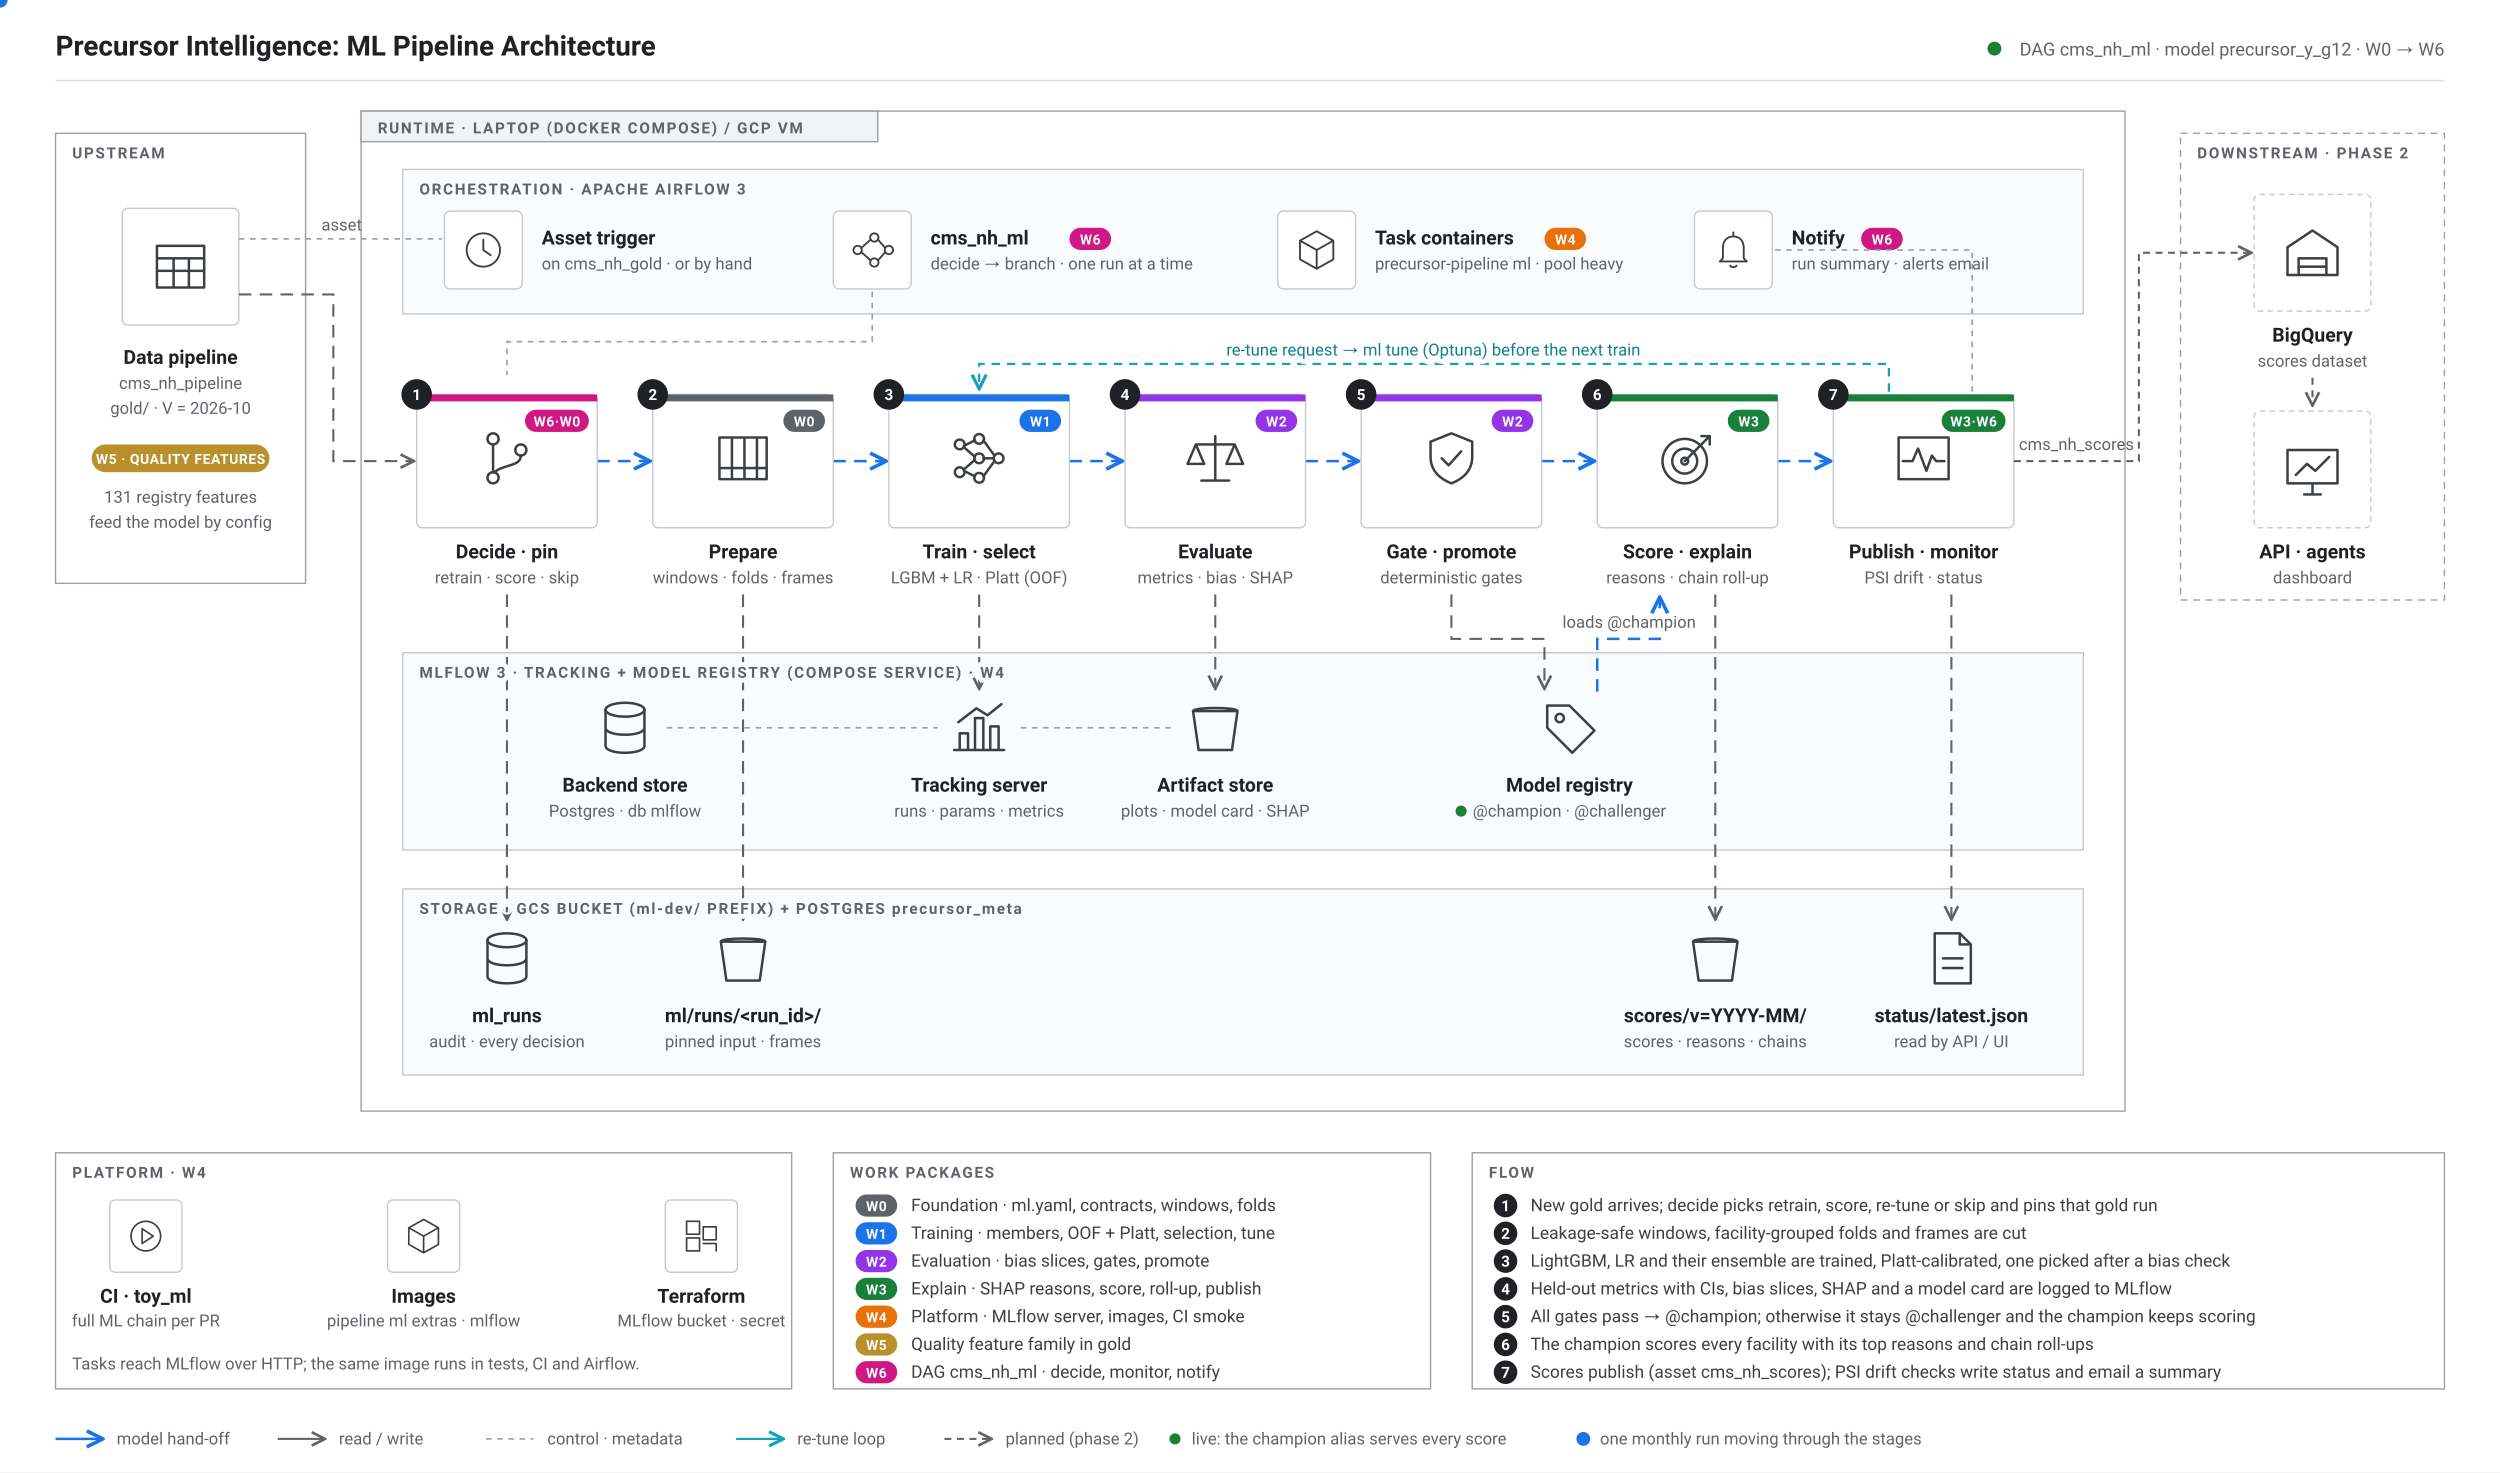
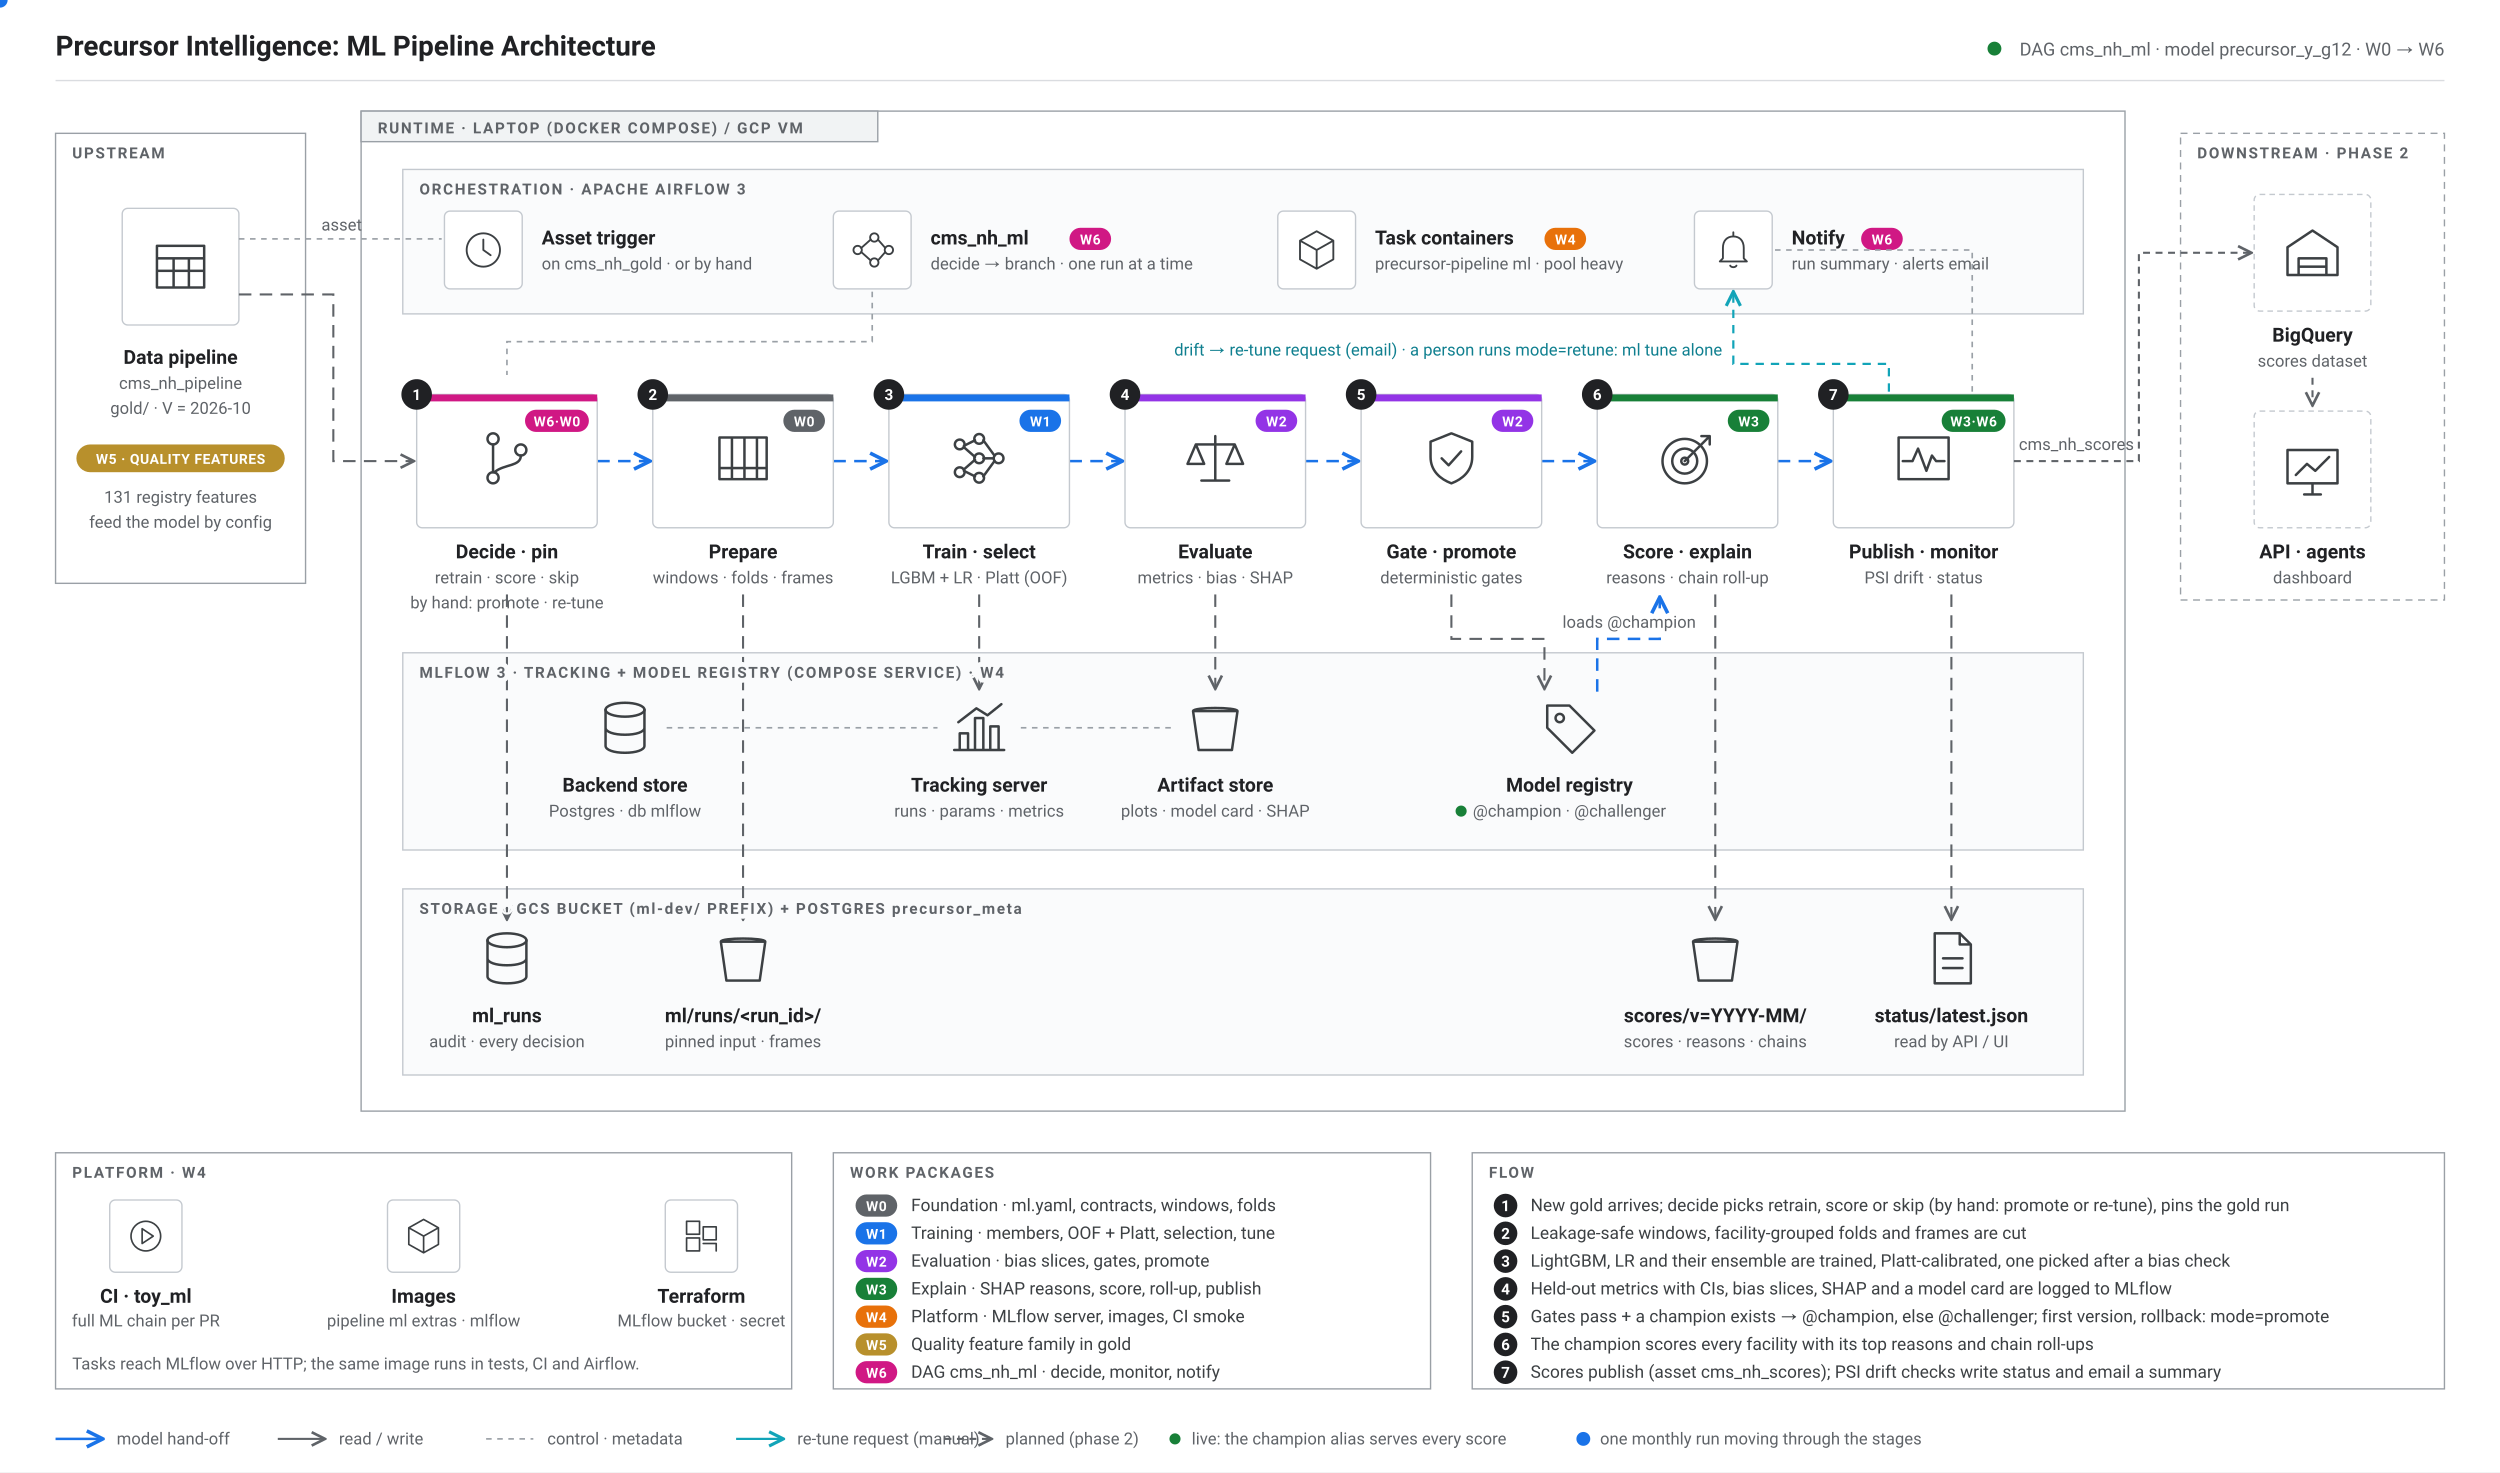
<svg xmlns="http://www.w3.org/2000/svg" width="1800" height="1060" viewBox="0 0 1800 1060" font-family="Segoe UI, Roboto, Helvetica, Arial, sans-serif">
  <defs>
    <style>
      .ttl { font-size: 20px; font-weight: 600; fill: #202124; }
      .sub { font-size: 13px; fill: #5f6368; }
      .lbl { font-size: 14px; font-weight: 600; fill: #202124; }
      .cap { font-size: 12px; fill: #5f6368; }
      .grp { font-size: 11px; font-weight: 700; letter-spacing: 1.2px; fill: #5f6368; }
      .frame { fill: none; stroke: #9aa0a6; stroke-width: 1; }
      .frame-solid { fill: #fafbfc; stroke: #c4c9cf; stroke-width: 1; }
      .frame-dash { fill: none; stroke: #9aa0a6; stroke-width: 1; stroke-dasharray: 5 4; }
      .tile { fill: #ffffff; stroke: #c4c9cf; stroke-width: 1; }
      .ic { fill: none; stroke: #3c4043; stroke-width: 1.8; stroke-linecap: round; stroke-linejoin: round; }
      .wire { fill: none; stroke: #5f6368; stroke-width: 1.5; marker-end: url(#ah); }
      .wire-acc { fill: none; stroke: #1a73e8; stroke-width: 1.8; marker-end: url(#aha); }
      .wire-dash { fill: none; stroke: #9aa0a6; stroke-width: 1.2; stroke-dasharray: 4 4; }
      .wire-planned { fill: none; stroke: #5f6368; stroke-width: 1.5; stroke-dasharray: 5 4; marker-end: url(#ah); }
      .wire-loop { fill: none; stroke: #12a4b8; stroke-width: 1.6; marker-end: url(#ahl); }
      .badge { fill: #202124; }
      .badge-t { font-size: 11px; font-weight: 700; fill: #ffffff; }
      .chip-t { font-size: 10px; font-weight: 700; fill: #ffffff; letter-spacing: 0.4px; }
      .key-t { font-size: 12.5px; fill: #3c4043; }
      .knock { paint-order: stroke; stroke: #fafbfc; stroke-width: 7px; stroke-linejoin: round; }
      .knock-w { paint-order: stroke; stroke: #ffffff; stroke-width: 7px; stroke-linejoin: round; }

      /* motion: moving dashes show direction; one stage lights up at a time as a run passes through */
      .flowing { stroke-dasharray: 9 6; animation: pi-flow 0.9s linear infinite; }
      .looping { stroke-dasharray: 6 5; animation: pi-flow 1.4s linear infinite; }
      @keyframes pi-flow { to { stroke-dashoffset: -15; } }
      .stage-tile { animation: pi-lit 7s ease-in-out infinite; }
      @keyframes pi-lit {
        0%   { stroke: #c4c9cf; stroke-width: 1; }
        4%   { stroke: #1a73e8; stroke-width: 2.5; }
        16%  { stroke: #c4c9cf; stroke-width: 1; }
        100% { stroke: #c4c9cf; stroke-width: 1; }
      }
      .halo { fill: #1a73e8; opacity: 0; animation: pi-halo 7s ease-in-out infinite; }
      @keyframes pi-halo { 0% { opacity: 0; } 4% { opacity: 0.13; } 16% { opacity: 0; } 100% { opacity: 0; } }
      .live { animation: pi-live 1.6s ease-in-out infinite; transform-box: fill-box; transform-origin: center; }
      @keyframes pi-live { 0%, 100% { opacity: 1; transform: scale(1); } 50% { opacity: 0.35; transform: scale(1.6); } }
      .d1 { animation-delay: 1s; } .d2 { animation-delay: 2s; } .d3 { animation-delay: 3s; }
      .d4 { animation-delay: 4s; } .d5 { animation-delay: 5s; } .d6 { animation-delay: 6s; }
      @media (prefers-reduced-motion: reduce) {
        .flowing, .looping { animation: none; stroke-dasharray: none; }
        .stage-tile, .halo, .live { animation: none; }
        .token { display: none; }
      }
    </style>
    <marker id="ah" viewBox="0 0 10 10" refX="9" refY="5" markerWidth="8" markerHeight="8" orient="auto-start-reverse">
      <path d="M1,1 L9,5 L1,9" fill="none" stroke="#5f6368" stroke-width="1.6" />
    </marker>
    <marker id="aha" viewBox="0 0 10 10" refX="9" refY="5" markerWidth="8" markerHeight="8" orient="auto-start-reverse">
      <path d="M1,1 L9,5 L1,9" fill="none" stroke="#1a73e8" stroke-width="1.8" />
    </marker>
    <marker id="ahl" viewBox="0 0 10 10" refX="9" refY="5" markerWidth="8" markerHeight="8" orient="auto-start-reverse">
      <path d="M1,1 L9,5 L1,9" fill="none" stroke="#12a4b8" stroke-width="1.8" />
    </marker>
    <symbol id="i-clock" viewBox="0 0 48 48">
      <circle class="ic" cx="24" cy="24" r="16" />
      <path class="ic" d="M24 14 V24 L31 29" />
    </symbol>
    <symbol id="i-dag" viewBox="0 0 48 48">
      <circle class="ic" cx="10" cy="24" r="4" />
      <circle class="ic" cx="26" cy="12" r="4" />
      <circle class="ic" cx="26" cy="36" r="4" />
      <circle class="ic" cx="40" cy="24" r="4" />
      <path class="ic" d="M13.5 22 L22.5 14 M13.5 26 L22.5 34 M29.5 14 L36.5 22 M29.5 34 L36.5 26" />
    </symbol>
    <symbol id="i-container" viewBox="0 0 48 48">
      <path class="ic" d="M24 6 L40 15 V33 L24 42 L8 33 V15 Z M8 15 L24 24 L40 15 M24 24 V42" />
    </symbol>
    <symbol id="i-bell" viewBox="0 0 48 48">
      <path class="ic" d="M14 32 V22 C14 15 18 11 24 11 C30 11 34 15 34 22 V32 L37 35 H11 Z M21 39 C22 41 26 41 27 39 M24 7 V11" />
    </symbol>
    <symbol id="i-db" viewBox="0 0 48 48">
      <ellipse class="ic" cx="24" cy="11" rx="14" ry="5" />
      <path class="ic" d="M10 11 V37 C10 40 16 42 24 42 C32 42 38 40 38 37 V11 M10 24 C10 27 16 29 24 29 C32 29 38 27 38 24" />
    </symbol>
    <symbol id="i-bucket" viewBox="0 0 48 48">
      <path class="ic" d="M8 12 H40 L36 40 H12 Z M8 12 C8 9 40 9 40 12" />
    </symbol>
    <symbol id="i-table" viewBox="0 0 48 48">
      <path class="ic" d="M7 9 H41 V39 H7 Z M7 18 H41 M7 27 H41 M19 18 V39 M30 18 V39" />
    </symbol>
    <symbol id="i-model" viewBox="0 0 48 48">
      <circle class="ic" cx="10" cy="14" r="3.5" />
      <circle class="ic" cx="10" cy="34" r="3.5" />
      <circle class="ic" cx="24" cy="10" r="3.5" />
      <circle class="ic" cx="24" cy="24" r="3.5" />
      <circle class="ic" cx="24" cy="38" r="3.5" />
      <circle class="ic" cx="38" cy="24" r="3.5" />
      <path class="ic" d="M13 15 L21 11 M13 16 L21 23 M13 32 L21 25 M13 33 L21 37 M27 11 L35 22 M27 24 H34.5 M27 37 L35 26" />
    </symbol>
    <symbol id="i-warehouse" viewBox="0 0 48 48">
      <path class="ic" d="M6 20 L24 8 L42 20 V40 H6 Z M14 40 V28 H34 V40 M14 34 H34" />
    </symbol>
    <symbol id="i-ci" viewBox="0 0 48 48">
      <circle class="ic" cx="24" cy="24" r="16" />
      <path class="ic" d="M20 16 L32 24 L20 32 Z" />
    </symbol>
    <symbol id="i-branch" viewBox="0 0 48 48">
      <circle class="ic" cx="14" cy="10" r="4" />
      <circle class="ic" cx="14" cy="38" r="4" />
      <circle class="ic" cx="34" cy="18" r="4" />
      <path class="ic" d="M14 14 V34 M34 22 C34 30 22 28 15 34" />
    </symbol>
    <symbol id="i-iac" viewBox="0 0 48 48">
      <path class="ic" d="M8 8 H22 V22 H8 Z M26 14 H40 V28 H26 Z M8 26 H22 V40 H8 Z M26 32 H40 V40" />
    </symbol>
    <symbol id="i-shield" viewBox="0 0 48 48">
      <path class="ic" d="M24 6 L39 12 V23 C39 33 32 39 24 42 C16 39 9 33 9 23 V12 Z M17 24 L22 29 L31 19" />
    </symbol>
    <symbol id="i-scale" viewBox="0 0 48 48">
      <path class="ic" d="M24 8 V40 M14 40 H34 M10 14 H38 M10 14 L4 28 H16 Z M38 14 L32 28 H44 Z" />
    </symbol>
    <symbol id="i-split" viewBox="0 0 48 48">
      <path class="ic" d="M7 9 H41 V39 H7 Z M16 9 V39 M25 9 V39 M34 9 V39 M7 31 H41" />
    </symbol>
    <symbol id="i-chart" viewBox="0 0 48 48">
      <path class="ic" d="M6 40 H42 M10 40 V28 H16 V40 M21 40 V17 H27 V40 M32 40 V23 H38 V40 M9 20 L22 10 L30 15 L40 7" />
    </symbol>
    <symbol id="i-target" viewBox="0 0 48 48">
      <circle class="ic" cx="22" cy="26" r="16" />
      <circle class="ic" cx="22" cy="26" r="9" />
      <circle class="ic" cx="22" cy="26" r="2.5" />
      <path class="ic" d="M22 26 L40 8 M34 8 H40 V14" />
    </symbol>
    <symbol id="i-pulse" viewBox="0 0 48 48">
      <path class="ic" d="M6 9 H42 V39 H6 Z M9 26 H16 L20 17 L26 33 L30 22 L33 26 H39" />
    </symbol>
    <symbol id="i-tag" viewBox="0 0 48 48">
      <path class="ic" d="M8 8 H24 L42 26 L26 42 L8 24 Z" />
      <circle class="ic" cx="17" cy="17" r="3" />
    </symbol>
    <symbol id="i-doc" viewBox="0 0 48 48">
      <path class="ic" d="M12 6 H30 L38 14 V42 H12 Z M30 6 V14 H38 M18 24 H32 M18 31 H32" />
    </symbol>
    <symbol id="i-screen" viewBox="0 0 48 48">
      <path class="ic" d="M6 10 H42 V34 H6 Z M18 42 H30 M24 34 V42 M12 28 L20 20 L26 25 L36 15" />
    </symbol>
  </defs>
  <rect width="1800" height="1060" fill="#ffffff" />
  <text x="40" y="40" class="ttl">Precursor Intelligence: ML Pipeline Architecture</text>
  <circle cx="1436" cy="35" r="5" fill="#188038" class="live" />
  <text x="1760" y="40" class="sub" text-anchor="end">DAG cms_nh_ml · model precursor_y_g12 · W0 → W6</text>
  <line x1="40" y1="58" x2="1760" y2="58" stroke="#dadce0" />
  <rect x="40" y="96" width="180" height="324" class="frame" />
  <text x="52" y="114" class="grp">UPSTREAM</text>
  <rect x="88" y="150" width="84" height="84" rx="4" class="tile" />
  <use href="#i-table" x="106" y="168" width="48" height="48" />
  <text x="130" y="262" class="lbl" text-anchor="middle">Data pipeline</text>
  <text x="130" y="280" class="cap" text-anchor="middle">cms_nh_pipeline</text>
  <text x="130" y="298" class="cap" text-anchor="middle">gold/ · V = 2026-10</text>
-   <rect x="66" y="320" width="128" height="20" rx="10" fill="#b8902c" />
+   <rect x="55" y="320" width="150" height="20" rx="10" fill="#b8902c" />
  <text x="130" y="334" class="chip-t" text-anchor="middle">W5 · QUALITY FEATURES</text>
  <text x="130" y="362" class="cap" text-anchor="middle">131 registry features</text>
  <text x="130" y="380" class="cap" text-anchor="middle">feed the model by config</text>
  <rect x="260" y="80" width="1270" height="720" class="frame" />
  <rect x="260" y="80" width="372" height="22" fill="#f1f3f4" stroke="#9aa0a6" />
  <text x="272" y="96" class="grp">RUNTIME · LAPTOP (DOCKER COMPOSE) / GCP VM</text>
  <rect x="290" y="122" width="1210" height="104" class="frame-solid" />
  <text x="302" y="140" class="grp">ORCHESTRATION · APACHE AIRFLOW 3</text>
  <g>
    <rect x="320" y="152" width="56" height="56" rx="4" class="tile" />
    <use href="#i-clock" x="330" y="162" width="36" height="36" />
    <text x="390" y="176" class="lbl">Asset trigger</text>
    <text x="390" y="194" class="cap">on cms_nh_gold · or by hand</text>
    <rect x="600" y="152" width="56" height="56" rx="4" class="tile" />
    <use href="#i-dag" x="610" y="162" width="36" height="36" />
    <text x="670" y="176" class="lbl">cms_nh_ml</text>
    <text x="670" y="194" class="cap">decide → branch · one run at a time</text>
    <rect x="770" y="164" width="30" height="16" rx="8" fill="#d01884" />
    <text x="785" y="176" class="chip-t" text-anchor="middle">W6</text>
    <rect x="920" y="152" width="56" height="56" rx="4" class="tile" />
    <use href="#i-container" x="930" y="162" width="36" height="36" />
    <text x="990" y="176" class="lbl">Task containers</text>
    <text x="990" y="194" class="cap">precursor-pipeline ml · pool heavy</text>
    <rect x="1112" y="164" width="30" height="16" rx="8" fill="#e8710a" />
    <text x="1127" y="176" class="chip-t" text-anchor="middle">W4</text>
    <rect x="1220" y="152" width="56" height="56" rx="4" class="tile" />
    <use href="#i-bell" x="1230" y="162" width="36" height="36" />
    <text x="1290" y="176" class="lbl">Notify</text>
    <text x="1290" y="194" class="cap">run summary · alerts email</text>
    <rect x="1340" y="164" width="30" height="16" rx="8" fill="#d01884" />
    <text x="1355" y="176" class="chip-t" text-anchor="middle">W6</text>
  </g>
  <path d="M172,172 H318" class="wire-dash" />
  <text x="246" y="166" class="cap" text-anchor="middle">asset</text>
  <path d="M172,212 H240 V332 H298" class="wire flowing" />
  <path d="M628,210 V246 H365 V270" class="wire-dash" />
  <path d="M1420,282 V180 H1278" class="wire-dash" />
-   <path d="M1360,282 V262 H705 V280" class="wire-loop looping" />
-   <text x="1032" y="256" class="cap knock-w" text-anchor="middle" style="fill:#0f7f8f">re-tune request → ml tune (Optuna) before the next train</text>
+   <path d="M1360,282 V262 H1248 V210" class="wire-loop looping" />
+   <text x="1240" y="256" class="cap knock-w" text-anchor="end" style="fill:#0f7f8f">drift → re-tune request (email) · a person runs mode=retune: ml tune alone</text>
  <circle r="5.5" fill="#1a73e8" class="token">
    <animateMotion dur="7s" repeatCount="indefinite" path="M365,332 H1385" keyPoints="0;1;1" keyTimes="0;0.857;1" calcMode="linear" />
  </circle>
  <path d="M430,332 H468" class="wire-acc flowing" />
  <path d="M600,332 H638" class="wire-acc flowing" />
  <path d="M770,332 H808" class="wire-acc flowing" />
  <path d="M940,332 H978" class="wire-acc flowing" />
  <path d="M1110,332 H1148" class="wire-acc flowing" />
  <path d="M1280,332 H1318" class="wire-acc flowing" />
  <g>
    <g>
      <rect x="294" y="278" width="142" height="108" rx="8" class="halo" />
      <rect x="300" y="284" width="130" height="96" rx="4" class="tile stage-tile" />
      <rect x="300" y="284" width="130" height="5" fill="#d01884" />
      <use href="#i-branch" x="341" y="306" width="48" height="48" />
      <rect x="378" y="295" width="46" height="16" rx="8" fill="#d01884" />
      <text x="401" y="307" class="chip-t" text-anchor="middle">W6·W0</text>
      <text x="365" y="402" class="lbl" text-anchor="middle">Decide · pin</text>
      <text x="365" y="420" class="cap" text-anchor="middle">retrain · score · skip</text>
+       <text x="365" y="438" class="cap" text-anchor="middle">by hand: promote · re-tune</text>
    </g>
    <g>
      <rect x="464" y="278" width="142" height="108" rx="8" class="halo d1" />
      <rect x="470" y="284" width="130" height="96" rx="4" class="tile stage-tile d1" />
      <rect x="470" y="284" width="130" height="5" fill="#5f6368" />
      <use href="#i-split" x="511" y="306" width="48" height="48" />
      <rect x="564" y="295" width="30" height="16" rx="8" fill="#5f6368" />
      <text x="579" y="307" class="chip-t" text-anchor="middle">W0</text>
      <text x="535" y="402" class="lbl" text-anchor="middle">Prepare</text>
      <text x="535" y="420" class="cap" text-anchor="middle">windows · folds · frames</text>
    </g>
    <g>
      <rect x="634" y="278" width="142" height="108" rx="8" class="halo d2" />
      <rect x="640" y="284" width="130" height="96" rx="4" class="tile stage-tile d2" />
      <rect x="640" y="284" width="130" height="5" fill="#1a73e8" />
      <use href="#i-model" x="681" y="306" width="48" height="48" />
      <rect x="734" y="295" width="30" height="16" rx="8" fill="#1a73e8" />
      <text x="749" y="307" class="chip-t" text-anchor="middle">W1</text>
      <text x="705" y="402" class="lbl" text-anchor="middle">Train · select</text>
      <text x="705" y="420" class="cap" text-anchor="middle">LGBM + LR · Platt (OOF)</text>
    </g>
    <g>
      <rect x="804" y="278" width="142" height="108" rx="8" class="halo d3" />
      <rect x="810" y="284" width="130" height="96" rx="4" class="tile stage-tile d3" />
      <rect x="810" y="284" width="130" height="5" fill="#9334e6" />
      <use href="#i-scale" x="851" y="306" width="48" height="48" />
      <rect x="904" y="295" width="30" height="16" rx="8" fill="#9334e6" />
      <text x="919" y="307" class="chip-t" text-anchor="middle">W2</text>
      <text x="875" y="402" class="lbl" text-anchor="middle">Evaluate</text>
      <text x="875" y="420" class="cap" text-anchor="middle">metrics · bias · SHAP</text>
    </g>
    <g>
      <rect x="974" y="278" width="142" height="108" rx="8" class="halo d4" />
      <rect x="980" y="284" width="130" height="96" rx="4" class="tile stage-tile d4" />
      <rect x="980" y="284" width="130" height="5" fill="#9334e6" />
      <use href="#i-shield" x="1021" y="306" width="48" height="48" />
      <rect x="1074" y="295" width="30" height="16" rx="8" fill="#9334e6" />
      <text x="1089" y="307" class="chip-t" text-anchor="middle">W2</text>
      <text x="1045" y="402" class="lbl" text-anchor="middle">Gate · promote</text>
      <text x="1045" y="420" class="cap" text-anchor="middle">deterministic gates</text>
    </g>
    <g>
      <rect x="1144" y="278" width="142" height="108" rx="8" class="halo d5" />
      <rect x="1150" y="284" width="130" height="96" rx="4" class="tile stage-tile d5" />
      <rect x="1150" y="284" width="130" height="5" fill="#188038" />
      <use href="#i-target" x="1191" y="306" width="48" height="48" />
      <rect x="1244" y="295" width="30" height="16" rx="8" fill="#188038" />
      <text x="1259" y="307" class="chip-t" text-anchor="middle">W3</text>
      <text x="1215" y="402" class="lbl" text-anchor="middle">Score · explain</text>
      <text x="1215" y="420" class="cap" text-anchor="middle">reasons · chain roll-up</text>
    </g>
    <g>
      <rect x="1314" y="278" width="142" height="108" rx="8" class="halo d6" />
      <rect x="1320" y="284" width="130" height="96" rx="4" class="tile stage-tile d6" />
      <rect x="1320" y="284" width="130" height="5" fill="#188038" />
      <use href="#i-pulse" x="1361" y="306" width="48" height="48" />
      <rect x="1398" y="295" width="46" height="16" rx="8" fill="#188038" />
      <text x="1421" y="307" class="chip-t" text-anchor="middle">W3·W6</text>
      <text x="1385" y="402" class="lbl" text-anchor="middle">Publish · monitor</text>
      <text x="1385" y="420" class="cap" text-anchor="middle">PSI drift · status</text>
    </g>
  </g>
  <g>
    <circle cx="300" cy="284" r="11" class="badge" />
    <text x="300" y="288" class="badge-t" text-anchor="middle">1</text>
    <circle cx="470" cy="284" r="11" class="badge" />
    <text x="470" y="288" class="badge-t" text-anchor="middle">2</text>
    <circle cx="640" cy="284" r="11" class="badge" />
    <text x="640" y="288" class="badge-t" text-anchor="middle">3</text>
    <circle cx="810" cy="284" r="11" class="badge" />
    <text x="810" y="288" class="badge-t" text-anchor="middle">4</text>
    <circle cx="980" cy="284" r="11" class="badge" />
    <text x="980" y="288" class="badge-t" text-anchor="middle">5</text>
    <circle cx="1150" cy="284" r="11" class="badge" />
    <text x="1150" y="288" class="badge-t" text-anchor="middle">6</text>
    <circle cx="1320" cy="284" r="11" class="badge" />
    <text x="1320" y="288" class="badge-t" text-anchor="middle">7</text>
  </g>
  <rect x="290" y="470" width="1210" height="142" class="frame-solid" />
  <g>
    <use href="#i-db" x="426" y="500" width="48" height="48" />
    <text x="450" y="570" class="lbl" text-anchor="middle">Backend store</text>
    <text x="450" y="588" class="cap" text-anchor="middle">Postgres · db mlflow</text>
    <use href="#i-chart" x="681" y="500" width="48" height="48" />
    <text x="705" y="570" class="lbl" text-anchor="middle">Tracking server</text>
    <text x="705" y="588" class="cap" text-anchor="middle">runs · params · metrics</text>
    <use href="#i-bucket" x="851" y="500" width="48" height="48" />
    <text x="875" y="570" class="lbl" text-anchor="middle">Artifact store</text>
    <text x="875" y="588" class="cap" text-anchor="middle">plots · model card · SHAP</text>
    <use href="#i-tag" x="1106" y="500" width="48" height="48" />
    <text x="1130" y="570" class="lbl" text-anchor="middle">Model registry</text>
    <text x="1130" y="588" class="cap" text-anchor="middle">@champion · @challenger</text>
    <circle cx="1052" cy="584" r="4" fill="#188038" class="live" />
  </g>
  <path d="M480,524 H675" class="wire-dash" />
  <path d="M735,524 H845" class="wire-dash" />
  <path d="M705,428 V496" class="wire flowing" />
  <path d="M875,428 V496" class="wire flowing" />
  <path d="M1045,428 V460 H1112 V496" class="wire flowing" />
  <path d="M1150,498 V460 H1195 V430" class="wire-acc flowing" />
  <text x="1173" y="452" class="cap knock-w" text-anchor="middle">loads @champion</text>
  <rect x="290" y="640" width="1210" height="134" class="frame-solid" />
  <g>
    <use href="#i-db" x="341" y="666" width="48" height="48" />
    <text x="365" y="736" class="lbl" text-anchor="middle">ml_runs</text>
    <text x="365" y="754" class="cap" text-anchor="middle">audit · every decision</text>
    <use href="#i-bucket" x="511" y="666" width="48" height="48" />
    <text x="535" y="736" class="lbl" text-anchor="middle">ml/runs/&lt;run_id&gt;/</text>
    <text x="535" y="754" class="cap" text-anchor="middle">pinned input · frames</text>
    <use href="#i-bucket" x="1211" y="666" width="48" height="48" />
    <text x="1235" y="736" class="lbl" text-anchor="middle">scores/v=YYYY-MM/</text>
    <text x="1235" y="754" class="cap" text-anchor="middle">scores · reasons · chains</text>
    <use href="#i-doc" x="1381" y="666" width="48" height="48" />
    <text x="1405" y="736" class="lbl" text-anchor="middle">status/latest.json</text>
    <text x="1405" y="754" class="cap" text-anchor="middle">read by API / UI</text>
  </g>
  <path d="M365,428 V662" class="wire flowing" />
  <path d="M535,428 V662" class="wire flowing" />
  <path d="M1235,428 V662" class="wire flowing" />
  <path d="M1405,428 V662" class="wire flowing" />
  <text x="302" y="488" class="grp knock">MLFLOW 3 · TRACKING + MODEL REGISTRY (COMPOSE SERVICE) · W4</text>
  <text x="302" y="658" class="grp knock">STORAGE · GCS BUCKET (ml-dev/ PREFIX) + POSTGRES precursor_meta</text>
  <rect x="1570" y="96" width="190" height="336" class="frame-dash" />
  <text x="1582" y="114" class="grp">DOWNSTREAM · PHASE 2</text>
  <rect x="1623" y="140" width="84" height="84" rx="4" class="tile" stroke-dasharray="4 3" />
  <use href="#i-warehouse" x="1641" y="158" width="48" height="48" />
  <text x="1665" y="246" class="lbl" text-anchor="middle">BigQuery</text>
  <text x="1665" y="264" class="cap" text-anchor="middle">scores dataset</text>
  <path d="M1665,272 V292" class="wire-planned" />
  <rect x="1623" y="296" width="84" height="84" rx="4" class="tile" stroke-dasharray="4 3" />
  <use href="#i-screen" x="1641" y="314" width="48" height="48" />
  <text x="1665" y="402" class="lbl" text-anchor="middle">API · agents</text>
  <text x="1665" y="420" class="cap" text-anchor="middle">dashboard</text>
  <path d="M1450,332 H1540 V182 H1621" class="wire-planned" />
  <text x="1495" y="324" class="cap" text-anchor="middle">cms_nh_scores</text>
  <rect x="40" y="830" width="530" height="170" class="frame" />
  <text x="52" y="848" class="grp">PLATFORM · W4</text>
  <rect x="79" y="864" width="52" height="52" rx="4" class="tile" />
  <use href="#i-ci" x="89" y="874" width="32" height="32" />
  <text x="105" y="938" class="lbl" text-anchor="middle">CI · toy_ml</text>
  <text x="105" y="955" class="cap" text-anchor="middle">full ML chain per PR</text>
  <rect x="279" y="864" width="52" height="52" rx="4" class="tile" />
  <use href="#i-container" x="289" y="874" width="32" height="32" />
  <text x="305" y="938" class="lbl" text-anchor="middle">Images</text>
  <text x="305" y="955" class="cap" text-anchor="middle">pipeline ml extras · mlflow</text>
  <rect x="479" y="864" width="52" height="52" rx="4" class="tile" />
  <use href="#i-iac" x="489" y="874" width="32" height="32" />
  <text x="505" y="938" class="lbl" text-anchor="middle">Terraform</text>
  <text x="505" y="955" class="cap" text-anchor="middle">MLflow bucket · secret</text>
  <text x="52" y="986" class="cap">Tasks reach MLflow over HTTP; the same image runs in tests, CI and Airflow.</text>
  <rect x="600" y="830" width="430" height="170" class="frame" />
  <text x="612" y="848" class="grp">WORK PACKAGES</text>
  <g>
    <rect x="616" y="860" width="30" height="16" rx="8" fill="#5f6368" />
    <text x="631" y="872" class="chip-t" text-anchor="middle">W0</text>
    <text x="656" y="872" class="key-t">Foundation · ml.yaml, contracts, windows, folds</text>
    <rect x="616" y="880" width="30" height="16" rx="8" fill="#1a73e8" />
    <text x="631" y="892" class="chip-t" text-anchor="middle">W1</text>
    <text x="656" y="892" class="key-t">Training · members, OOF + Platt, selection, tune</text>
    <rect x="616" y="900" width="30" height="16" rx="8" fill="#9334e6" />
    <text x="631" y="912" class="chip-t" text-anchor="middle">W2</text>
    <text x="656" y="912" class="key-t">Evaluation · bias slices, gates, promote</text>
    <rect x="616" y="920" width="30" height="16" rx="8" fill="#188038" />
    <text x="631" y="932" class="chip-t" text-anchor="middle">W3</text>
    <text x="656" y="932" class="key-t">Explain · SHAP reasons, score, roll-up, publish</text>
    <rect x="616" y="940" width="30" height="16" rx="8" fill="#e8710a" />
    <text x="631" y="952" class="chip-t" text-anchor="middle">W4</text>
    <text x="656" y="952" class="key-t">Platform · MLflow server, images, CI smoke</text>
    <rect x="616" y="960" width="30" height="16" rx="8" fill="#b8902c" />
    <text x="631" y="972" class="chip-t" text-anchor="middle">W5</text>
    <text x="656" y="972" class="key-t">Quality feature family in gold</text>
    <rect x="616" y="980" width="30" height="16" rx="8" fill="#d01884" />
    <text x="631" y="992" class="chip-t" text-anchor="middle">W6</text>
    <text x="656" y="992" class="key-t">DAG cms_nh_ml · decide, monitor, notify</text>
  </g>
  <rect x="1060" y="830" width="700" height="170" class="frame" />
  <text x="1072" y="848" class="grp">FLOW</text>
  <g>
    <circle cx="1084" cy="868" r="8.5" class="badge" />
    <text x="1084" y="872" class="badge-t" text-anchor="middle">1</text>
-     <text x="1102" y="872" class="key-t">New gold arrives; decide picks retrain, score, re-tune or skip and pins that gold run</text>
+     <text x="1102" y="872" class="key-t">New gold arrives; decide picks retrain, score or skip (by hand: promote or re-tune), pins the gold run</text>
    <circle cx="1084" cy="888" r="8.5" class="badge" />
    <text x="1084" y="892" class="badge-t" text-anchor="middle">2</text>
    <text x="1102" y="892" class="key-t">Leakage-safe windows, facility-grouped folds and frames are cut</text>
    <circle cx="1084" cy="908" r="8.5" class="badge" />
    <text x="1084" y="912" class="badge-t" text-anchor="middle">3</text>
    <text x="1102" y="912" class="key-t">LightGBM, LR and their ensemble are trained, Platt-calibrated, one picked after a bias check</text>
    <circle cx="1084" cy="928" r="8.5" class="badge" />
    <text x="1084" y="932" class="badge-t" text-anchor="middle">4</text>
    <text x="1102" y="932" class="key-t">Held-out metrics with CIs, bias slices, SHAP and a model card are logged to MLflow</text>
    <circle cx="1084" cy="948" r="8.5" class="badge" />
    <text x="1084" y="952" class="badge-t" text-anchor="middle">5</text>
-     <text x="1102" y="952" class="key-t">All gates pass → @champion; otherwise it stays @challenger and the champion keeps scoring</text>
+     <text x="1102" y="952" class="key-t">Gates pass + a champion exists → @champion, else @challenger; first version, rollback: mode=promote</text>
    <circle cx="1084" cy="968" r="8.5" class="badge" />
    <text x="1084" y="972" class="badge-t" text-anchor="middle">6</text>
    <text x="1102" y="972" class="key-t">The champion scores every facility with its top reasons and chain roll-ups</text>
    <circle cx="1084" cy="988" r="8.5" class="badge" />
    <text x="1084" y="992" class="badge-t" text-anchor="middle">7</text>
    <text x="1102" y="992" class="key-t">Scores publish (asset cms_nh_scores); PSI drift checks write status and email a summary</text>
  </g>
  <g transform="translate(40,1036)">
    <path d="M0,0 H34" class="wire-acc" />
    <text x="44" y="4" class="cap">model hand-off</text>
    <path d="M160,0 H194" class="wire" />
    <text x="204" y="4" class="cap">read / write</text>
    <path d="M310,0 H344" class="wire-dash" />
    <text x="354" y="4" class="cap">control · metadata</text>
    <path d="M490,0 H524" class="wire-loop" />
-     <text x="534" y="4" class="cap">re-tune loop</text>
+     <text x="534" y="4" class="cap">re-tune request (manual)</text>
    <path d="M640,0 H674" class="wire-planned" />
    <text x="684" y="4" class="cap">planned (phase 2)</text>
    <circle cx="806" cy="0" r="4" fill="#188038" />
    <text x="818" y="4" class="cap">live: the champion alias serves every score</text>
    <circle cx="1100" cy="0" r="5" fill="#1a73e8" />
    <text x="1112" y="4" class="cap">one monthly run moving through the stages</text>
  </g>
</svg>
